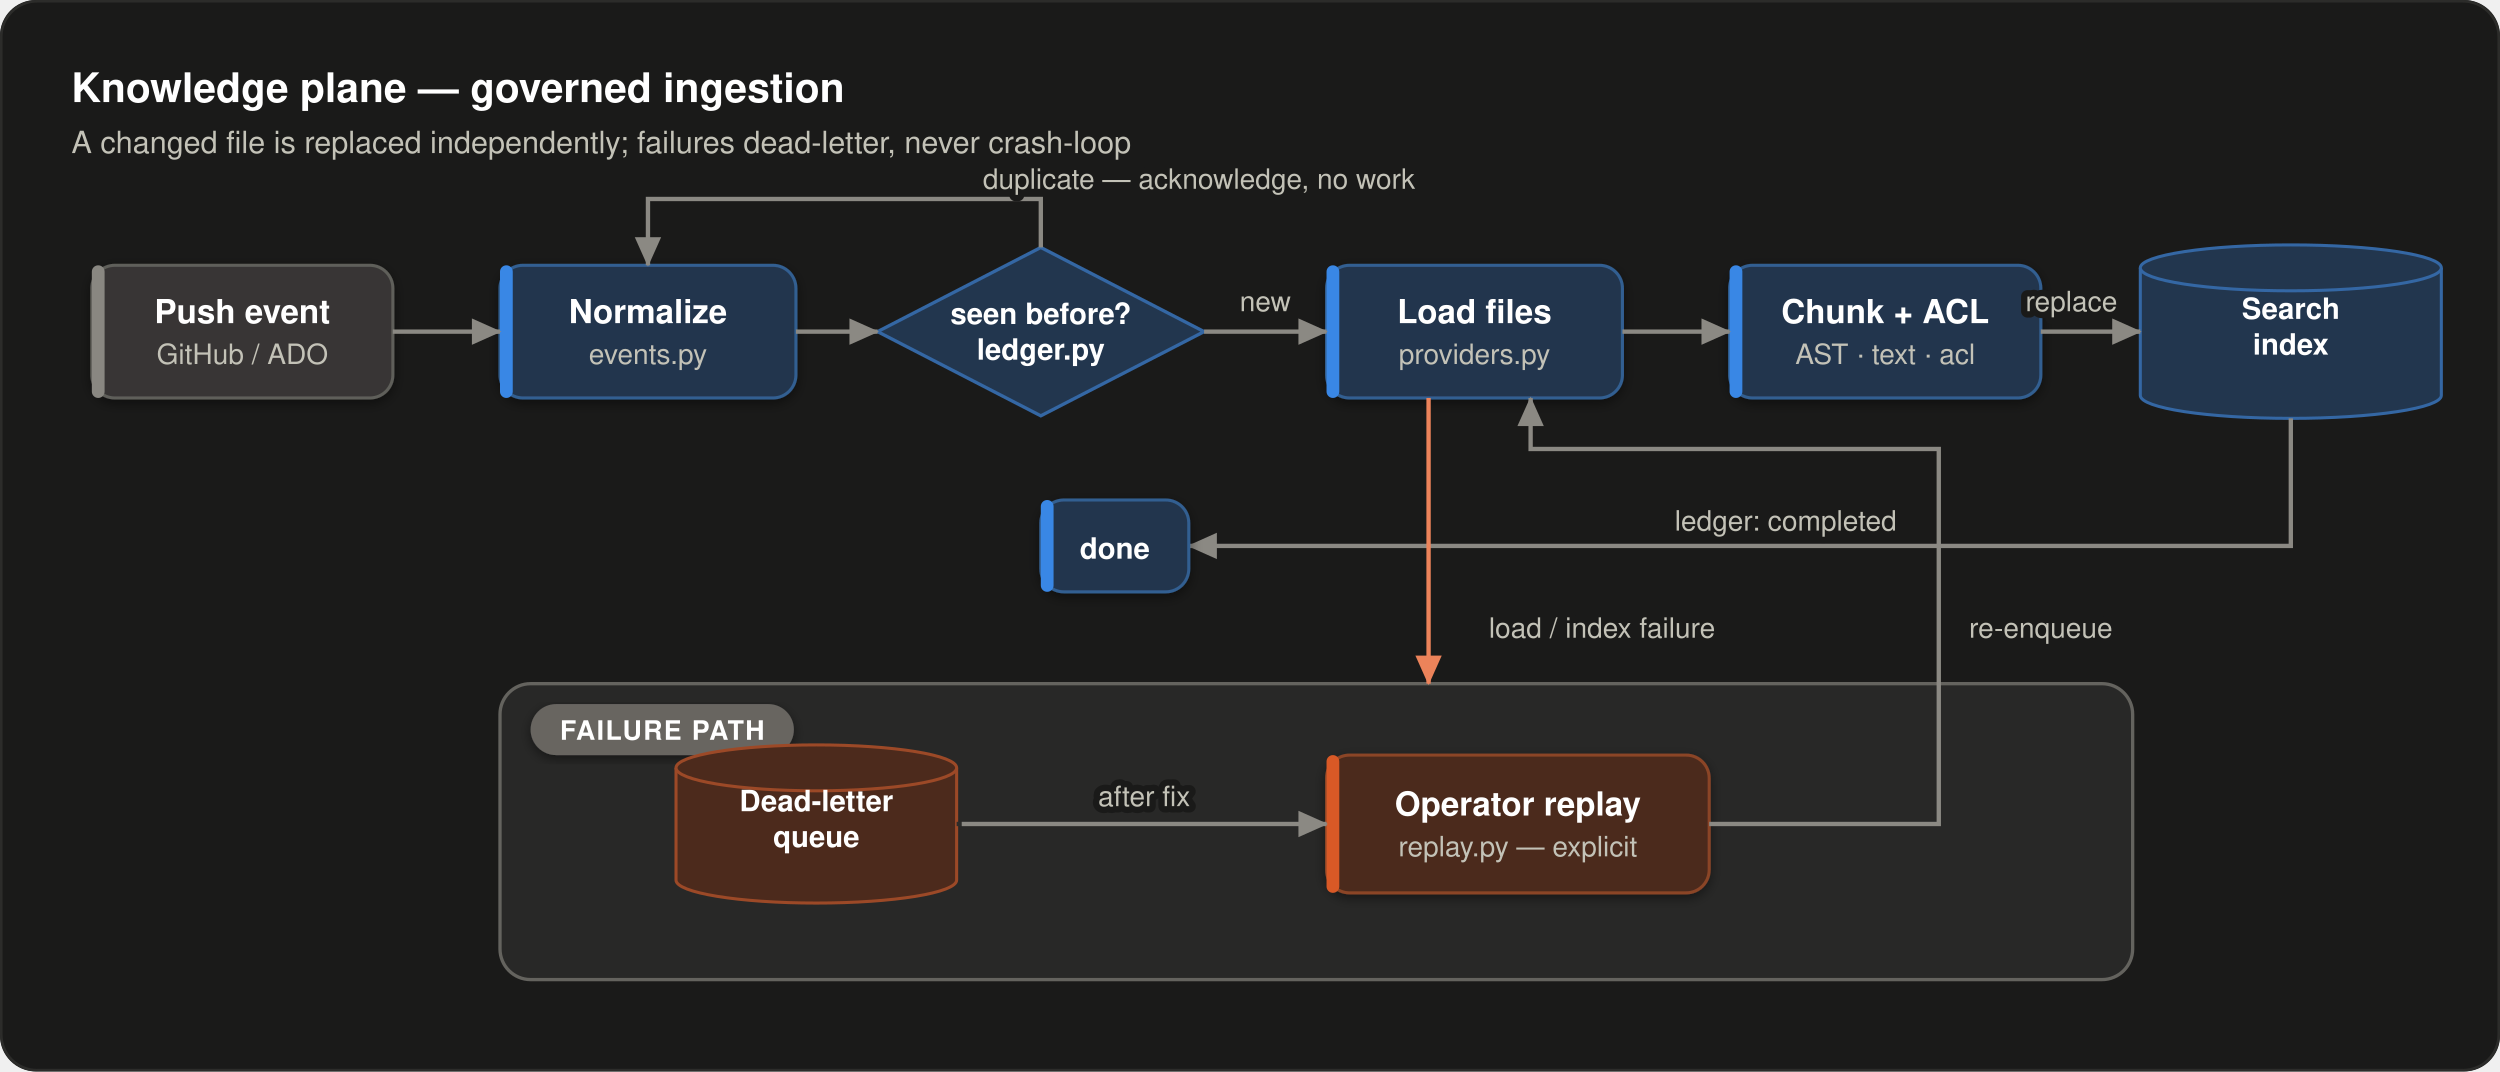
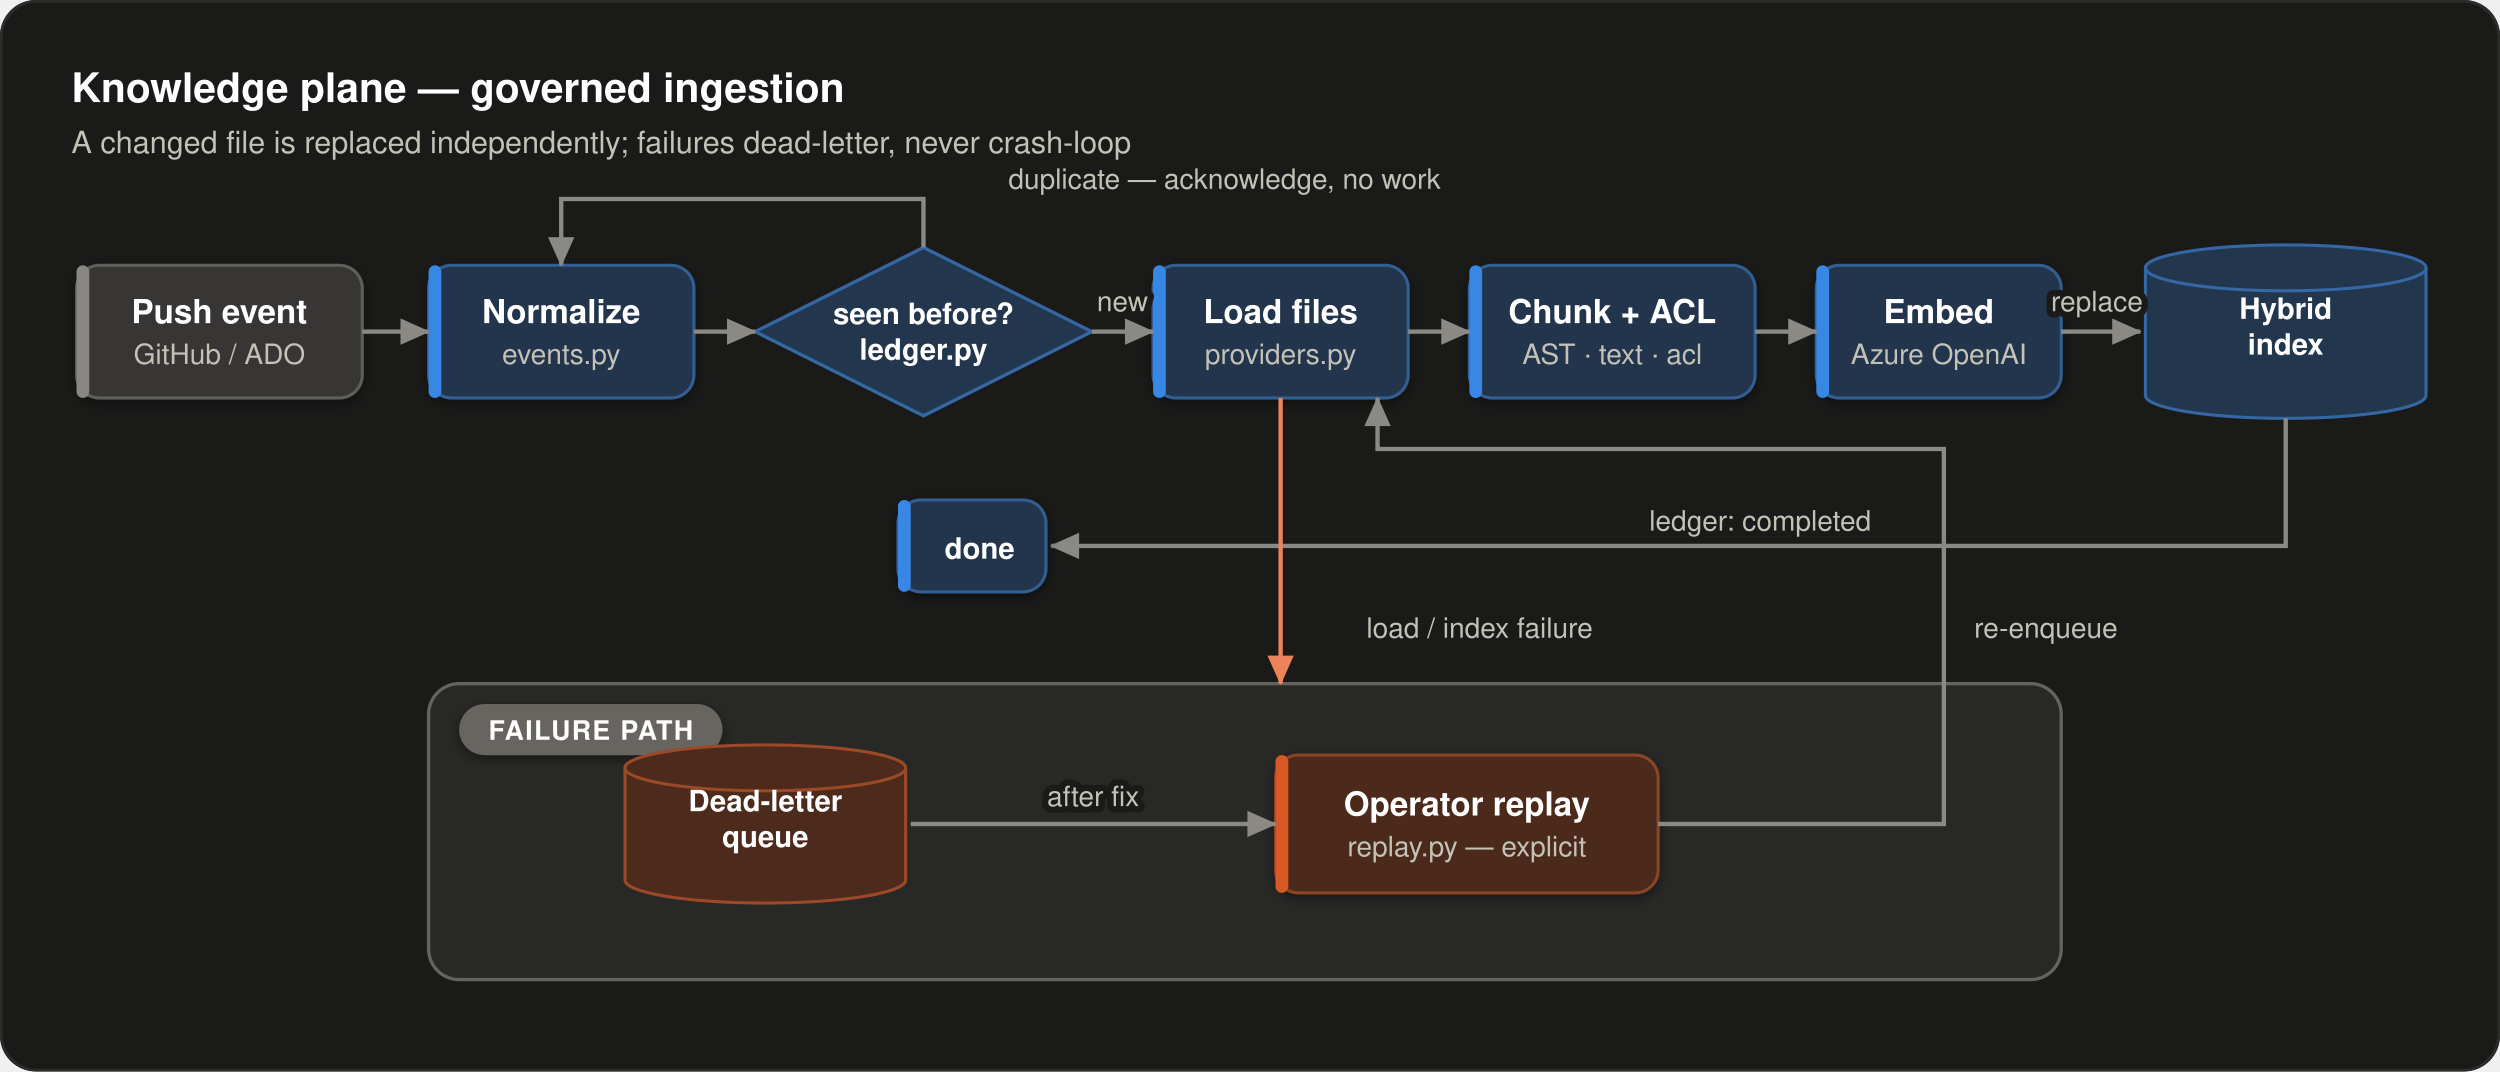
- <svg xmlns="http://www.w3.org/2000/svg" viewBox="0 0 980 420" font-family="system-ui, -apple-system, 'Segoe UI', Helvetica, Arial, sans-serif" role="img" aria-label="Ingestion pipeline: normalize, dedupe via ledger, chunk, attach ACLs, index; failures dead-letter and replay">
+ <svg xmlns="http://www.w3.org/2000/svg" viewBox="0 0 980 420" font-family="system-ui, -apple-system, 'Segoe UI', Helvetica, Arial, sans-serif" role="img" aria-label="Ingestion pipeline: normalize, dedupe via ledger, chunk, attach ACLs, embed, index; failures dead-letter and replay">
  <defs>
    <filter id="soft-dark" x="-12%" y="-12%" width="124%" height="130%">
      <feDropShadow dx="0" dy="1.5" stdDeviation="2.2" flood-color="#000000" flood-opacity="0.45" />
    </filter>
    <marker id="arrow-dark" viewBox="0 0 10 10" refX="8.6" refY="5" markerWidth="8" markerHeight="8" orient="auto-start-reverse">
      <path d="M 0.5 1.2 L 9 5 L 0.5 8.8 z" fill="#8b8983" />
    </marker>
    <marker id="arrow-good-dark" viewBox="0 0 10 10" refX="8.6" refY="5" markerWidth="8" markerHeight="8" orient="auto-start-reverse">
      <path d="M 0.5 1.2 L 9 5 L 0.5 8.8 z" fill="#0ca30c" />
    </marker>
    <marker id="arrow-bad-dark" viewBox="0 0 10 10" refX="8.6" refY="5" markerWidth="8" markerHeight="8" orient="auto-start-reverse">
      <path d="M 0.5 1.2 L 9 5 L 0.5 8.8 z" fill="#e66767" />
    </marker>
    <marker id="arrow-warn-dark" viewBox="0 0 10 10" refX="8.6" refY="5" markerWidth="8" markerHeight="8" orient="auto-start-reverse">
      <path d="M 0.5 1.2 L 9 5 L 0.5 8.8 z" fill="#ec835a" />
    </marker>
  </defs>
  <rect x="0" y="0" width="980" height="420" rx="14" fill="#1a1a19" />
  <rect x="0.5" y="0.5" width="979" height="419" rx="14" fill="none" stroke="#2c2c2a" stroke-width="1" />
  <text x="28" y="40" font-size="16" text-anchor="start" fill="#ffffff" font-weight="700">Knowledge plane — governed ingestion</text>
  <text x="28" y="60" font-size="12" text-anchor="start" fill="#c3c2b7" font-weight="normal">A changed file is replaced independently; failures dead-letter, never crash-loop</text>
-   <rect x="36" y="104" width="118" height="52" rx="9" fill="#373634" stroke="#5f5e5a" stroke-width="1.2" filter="url(#soft-dark)" />
-   <rect x="36" y="104" width="5" height="52" rx="2.5" fill="#898781" />
-   <text x="95.0" y="126.68" font-size="13" text-anchor="middle" fill="#ffffff" font-weight="600">Push event</text>
-   <text x="95.0" y="142.68" font-size="11" text-anchor="middle" fill="#c3c2b7" font-weight="normal">GitHub / ADO</text>
-   <rect x="196" y="104" width="116" height="52" rx="9" fill="#22364e" stroke="#335e91" stroke-width="1.2" filter="url(#soft-dark)" />
-   <rect x="196" y="104" width="5" height="52" rx="2.5" fill="#3987e5" />
-   <text x="254.0" y="126.68" font-size="13" text-anchor="middle" fill="#ffffff" font-weight="600">Normalize</text>
-   <text x="254.0" y="142.68" font-size="11" text-anchor="middle" fill="#c3c2b7" font-weight="normal">events.py</text>
-   <polygon points="408,97.0 472.0,130 408,163.0 344.0,130" fill="#22364e" stroke="#3467a4" stroke-width="1.3" />
-   <text x="408" y="127" font-size="11.5" text-anchor="middle" fill="#ffffff" font-weight="600">seen before?</text>
-   <text x="408" y="141" font-size="11.5" text-anchor="middle" fill="#ffffff" font-weight="600">ledger.py</text>
-   <rect x="520" y="104" width="116" height="52" rx="9" fill="#22364e" stroke="#335e91" stroke-width="1.2" filter="url(#soft-dark)" />
-   <rect x="520" y="104" width="5" height="52" rx="2.5" fill="#3987e5" />
-   <text x="578.0" y="126.68" font-size="13" text-anchor="middle" fill="#ffffff" font-weight="600">Load files</text>
-   <text x="578.0" y="142.68" font-size="11" text-anchor="middle" fill="#c3c2b7" font-weight="normal">providers.py</text>
-   <rect x="678" y="104" width="122" height="52" rx="9" fill="#22364e" stroke="#335e91" stroke-width="1.2" filter="url(#soft-dark)" />
-   <rect x="678" y="104" width="5" height="52" rx="2.5" fill="#3987e5" />
-   <text x="739.0" y="126.68" font-size="13" text-anchor="middle" fill="#ffffff" font-weight="600">Chunk + ACL</text>
-   <text x="739.0" y="142.68" font-size="11" text-anchor="middle" fill="#c3c2b7" font-weight="normal">AST · text · acl</text>
-   <path d="M 839.0 105 v 50 a 59.0 9 0 0 0 118 0 v -50" fill="#22364e" stroke="#3467a4" stroke-width="1.2" />
-   <ellipse cx="898" cy="105" rx="59.0" ry="9" fill="#22364e" stroke="#3467a4" stroke-width="1.2" />
-   <text x="898" y="125.0" font-size="11.5" text-anchor="middle" fill="#ffffff" font-weight="600">Search</text>
-   <text x="898" y="139.0" font-size="11.5" text-anchor="middle" fill="#ffffff" font-weight="600">index</text>
-   <path d="M 154 130 L 196 130" fill="none" stroke="#8b8983" stroke-width="1.7" marker-end="url(#arrow-dark)" />
-   <path d="M 312 130 L 344 130" fill="none" stroke="#8b8983" stroke-width="1.7" marker-end="url(#arrow-dark)" />
-   <path d="M 472 130 L 520 130" fill="none" stroke="#8b8983" stroke-width="1.7" marker-end="url(#arrow-dark)" />
-   <text x="496.0" y="122" font-size="11" text-anchor="middle" fill="#c3c2b7" font-weight="normal" paint-order="stroke" stroke="#1a1a19" stroke-width="5" stroke-linejoin="round">new</text>
-   <path d="M 636 130 L 678 130" fill="none" stroke="#8b8983" stroke-width="1.7" marker-end="url(#arrow-dark)" />
-   <path d="M 800 130 L 839 130" fill="none" stroke="#8b8983" stroke-width="1.7" marker-end="url(#arrow-dark)" />
-   <text x="812" y="122" font-size="11" text-anchor="middle" fill="#c3c2b7" font-weight="normal" paint-order="stroke" stroke="#1a1a19" stroke-width="5" stroke-linejoin="round">replace</text>
-   <path d="M 408 97 L 408 78 L 254 78 L 254 104" fill="none" stroke="#8b8983" stroke-width="1.7" marker-end="url(#arrow-dark)" />
-   <text x="470" y="74" font-size="11" text-anchor="middle" fill="#c3c2b7" font-weight="normal" paint-order="stroke" stroke="#1a1a19" stroke-width="5" stroke-linejoin="round">duplicate — acknowledge, no work</text>
-   <path d="M 898 164 L 898 214 L 466 214" fill="none" stroke="#8b8983" stroke-width="1.7" marker-end="url(#arrow-dark)" />
-   <text x="700" y="208" font-size="11" text-anchor="middle" fill="#c3c2b7" font-weight="normal" paint-order="stroke" stroke="#1a1a19" stroke-width="5" stroke-linejoin="round">ledger: completed</text>
-   <rect x="408" y="196" width="58" height="36" rx="9" fill="#22364e" stroke="#335e91" stroke-width="1.2" filter="url(#soft-dark)" />
-   <rect x="408" y="196" width="5" height="36" rx="2.5" fill="#3987e5" />
-   <text x="437" y="219" font-size="11.5" text-anchor="middle" fill="#ffffff" font-weight="600">done</text>
-   <rect x="196" y="268" width="640" height="116" rx="12" fill="#282827" stroke="#64635e" stroke-width="1.3" />
-   <rect x="208" y="276" width="103.2" height="20" rx="10" fill="#676561" filter="url(#soft-dark)" />
-   <text x="259.6" y="290" font-size="10.5" text-anchor="middle" fill="#ffffff" font-weight="700" letter-spacing="0.05em">FAILURE PATH</text>
-   <path d="M 265.0 301 v 44 a 55.0 9 0 0 0 110 0 v -44" fill="#4c2a1c" stroke="#9c4927" stroke-width="1.2" />
-   <ellipse cx="320" cy="301" rx="55.0" ry="9" fill="#4c2a1c" stroke="#9c4927" stroke-width="1.2" />
-   <text x="320" y="318.0" font-size="11.5" text-anchor="middle" fill="#ffffff" font-weight="600">Dead-letter</text>
-   <text x="320" y="332.0" font-size="11.5" text-anchor="middle" fill="#ffffff" font-weight="600">queue</text>
-   <rect x="520" y="296" width="150" height="54" rx="9" fill="#4c2a1c" stroke="#8b4528" stroke-width="1.2" filter="url(#soft-dark)" />
-   <rect x="520" y="296" width="5" height="54" rx="2.5" fill="#d95926" />
-   <text x="595.0" y="319.68" font-size="13" text-anchor="middle" fill="#ffffff" font-weight="600">Operator replay</text>
-   <text x="595.0" y="335.68" font-size="11" text-anchor="middle" fill="#c3c2b7" font-weight="normal">replay.py — explicit</text>
-   <path d="M 560 156 L 560 268" fill="none" stroke="#ec835a" stroke-width="1.7" marker-end="url(#arrow-warn-dark)" />
-   <text x="628" y="250" font-size="11" text-anchor="middle" fill="#c3c2b7" font-weight="normal" paint-order="stroke" stroke="#1a1a19" stroke-width="5" stroke-linejoin="round">load / index failure</text>
-   <path d="M 375 323 L 440 323" fill="none" stroke="#2c2c2a" stroke-width="1.7" />
-   <path d="M 377 323 L 520 323" fill="none" stroke="#8b8983" stroke-width="1.7" marker-end="url(#arrow-dark)" />
-   <text x="448.5" y="316" font-size="11" text-anchor="middle" fill="#c3c2b7" font-weight="normal" paint-order="stroke" stroke="#1a1a19" stroke-width="5" stroke-linejoin="round">after fix</text>
-   <path d="M 670 323 L 760 323 L 760 176 L 600 176 L 600 156" fill="none" stroke="#8b8983" stroke-width="1.7" marker-end="url(#arrow-dark)" />
-   <text x="800" y="250" font-size="11" text-anchor="middle" fill="#c3c2b7" font-weight="normal" paint-order="stroke" stroke="#1a1a19" stroke-width="5" stroke-linejoin="round">re-enqueue</text>
+   <rect x="30" y="104" width="112" height="52" rx="9" fill="#373634" stroke="#5f5e5a" stroke-width="1.2" filter="url(#soft-dark)" />
+   <rect x="30" y="104" width="5" height="52" rx="2.5" fill="#898781" />
+   <text x="86.0" y="126.68" font-size="13" text-anchor="middle" fill="#ffffff" font-weight="600">Push event</text>
+   <text x="86.0" y="142.68" font-size="11" text-anchor="middle" fill="#c3c2b7" font-weight="normal">GitHub / ADO</text>
+   <rect x="168" y="104" width="104" height="52" rx="9" fill="#22364e" stroke="#335e91" stroke-width="1.2" filter="url(#soft-dark)" />
+   <rect x="168" y="104" width="5" height="52" rx="2.5" fill="#3987e5" />
+   <text x="220.0" y="126.68" font-size="13" text-anchor="middle" fill="#ffffff" font-weight="600">Normalize</text>
+   <text x="220.0" y="142.68" font-size="11" text-anchor="middle" fill="#c3c2b7" font-weight="normal">events.py</text>
+   <polygon points="362,97.0 428.0,130 362,163.0 296.0,130" fill="#22364e" stroke="#3467a4" stroke-width="1.3" />
+   <text x="362" y="127" font-size="11.5" text-anchor="middle" fill="#ffffff" font-weight="600">seen before?</text>
+   <text x="362" y="141" font-size="11.5" text-anchor="middle" fill="#ffffff" font-weight="600">ledger.py</text>
+   <rect x="452" y="104" width="100" height="52" rx="9" fill="#22364e" stroke="#335e91" stroke-width="1.2" filter="url(#soft-dark)" />
+   <rect x="452" y="104" width="5" height="52" rx="2.5" fill="#3987e5" />
+   <text x="502.0" y="126.68" font-size="13" text-anchor="middle" fill="#ffffff" font-weight="600">Load files</text>
+   <text x="502.0" y="142.68" font-size="11" text-anchor="middle" fill="#c3c2b7" font-weight="normal">providers.py</text>
+   <rect x="576" y="104" width="112" height="52" rx="9" fill="#22364e" stroke="#335e91" stroke-width="1.2" filter="url(#soft-dark)" />
+   <rect x="576" y="104" width="5" height="52" rx="2.5" fill="#3987e5" />
+   <text x="632.0" y="126.68" font-size="13" text-anchor="middle" fill="#ffffff" font-weight="600">Chunk + ACL</text>
+   <text x="632.0" y="142.68" font-size="11" text-anchor="middle" fill="#c3c2b7" font-weight="normal">AST · text · acl</text>
+   <rect x="712" y="104" width="96" height="52" rx="9" fill="#22364e" stroke="#335e91" stroke-width="1.2" filter="url(#soft-dark)" />
+   <rect x="712" y="104" width="5" height="52" rx="2.5" fill="#3987e5" />
+   <text x="760.0" y="126.68" font-size="13" text-anchor="middle" fill="#ffffff" font-weight="600">Embed</text>
+   <text x="760.0" y="142.68" font-size="11" text-anchor="middle" fill="#c3c2b7" font-weight="normal">Azure OpenAI</text>
+   <path d="M 841.0 105 v 50 a 55.0 9 0 0 0 110 0 v -50" fill="#22364e" stroke="#3467a4" stroke-width="1.2" />
+   <ellipse cx="896" cy="105" rx="55.0" ry="9" fill="#22364e" stroke="#3467a4" stroke-width="1.2" />
+   <text x="896" y="125.0" font-size="11.5" text-anchor="middle" fill="#ffffff" font-weight="600">Hybrid</text>
+   <text x="896" y="139.0" font-size="11.5" text-anchor="middle" fill="#ffffff" font-weight="600">index</text>
+   <path d="M 142 130 L 168 130" fill="none" stroke="#8b8983" stroke-width="1.7" marker-end="url(#arrow-dark)" />
+   <path d="M 272 130 L 296 130" fill="none" stroke="#8b8983" stroke-width="1.7" marker-end="url(#arrow-dark)" />
+   <path d="M 428 130 L 452 130" fill="none" stroke="#8b8983" stroke-width="1.7" marker-end="url(#arrow-dark)" />
+   <text x="440.0" y="122" font-size="11" text-anchor="middle" fill="#c3c2b7" font-weight="normal" paint-order="stroke" stroke="#1a1a19" stroke-width="5" stroke-linejoin="round">new</text>
+   <path d="M 552 130 L 576 130" fill="none" stroke="#8b8983" stroke-width="1.7" marker-end="url(#arrow-dark)" />
+   <path d="M 688 130 L 712 130" fill="none" stroke="#8b8983" stroke-width="1.7" marker-end="url(#arrow-dark)" />
+   <path d="M 808 130 L 839 130" fill="none" stroke="#8b8983" stroke-width="1.7" marker-end="url(#arrow-dark)" />
+   <text x="822" y="122" font-size="11" text-anchor="middle" fill="#c3c2b7" font-weight="normal" paint-order="stroke" stroke="#1a1a19" stroke-width="5" stroke-linejoin="round">replace</text>
+   <path d="M 362 97 L 362 78 L 220 78 L 220 104" fill="none" stroke="#8b8983" stroke-width="1.7" marker-end="url(#arrow-dark)" />
+   <text x="480" y="74" font-size="11" text-anchor="middle" fill="#c3c2b7" font-weight="normal" paint-order="stroke" stroke="#1a1a19" stroke-width="5" stroke-linejoin="round">duplicate — acknowledge, no work</text>
+   <path d="M 896 164 L 896 214 L 412 214" fill="none" stroke="#8b8983" stroke-width="1.7" marker-end="url(#arrow-dark)" />
+   <text x="690" y="208" font-size="11" text-anchor="middle" fill="#c3c2b7" font-weight="normal" paint-order="stroke" stroke="#1a1a19" stroke-width="5" stroke-linejoin="round">ledger: completed</text>
+   <rect x="352" y="196" width="58" height="36" rx="9" fill="#22364e" stroke="#335e91" stroke-width="1.2" filter="url(#soft-dark)" />
+   <rect x="352" y="196" width="5" height="36" rx="2.5" fill="#3987e5" />
+   <text x="381.0" y="218.68" font-size="13" text-anchor="middle" fill="#ffffff" font-weight="600" />
+   <text x="384" y="219" font-size="11.5" text-anchor="middle" fill="#ffffff" font-weight="600">done</text>
+   <rect x="168" y="268" width="640" height="116" rx="12" fill="#282827" stroke="#64635e" stroke-width="1.3" />
+   <rect x="180" y="276" width="103.2" height="20" rx="10" fill="#676561" filter="url(#soft-dark)" />
+   <text x="231.6" y="290" font-size="10.5" text-anchor="middle" fill="#ffffff" font-weight="700" letter-spacing="0.05em">FAILURE PATH</text>
+   <path d="M 245.0 301 v 44 a 55.0 9 0 0 0 110 0 v -44" fill="#4c2a1c" stroke="#9c4927" stroke-width="1.2" />
+   <ellipse cx="300" cy="301" rx="55.0" ry="9" fill="#4c2a1c" stroke="#9c4927" stroke-width="1.2" />
+   <text x="300" y="318.0" font-size="11.5" text-anchor="middle" fill="#ffffff" font-weight="600">Dead-letter</text>
+   <text x="300" y="332.0" font-size="11.5" text-anchor="middle" fill="#ffffff" font-weight="600">queue</text>
+   <rect x="500" y="296" width="150" height="54" rx="9" fill="#4c2a1c" stroke="#8b4528" stroke-width="1.2" filter="url(#soft-dark)" />
+   <rect x="500" y="296" width="5" height="54" rx="2.5" fill="#d95926" />
+   <text x="575.0" y="319.68" font-size="13" text-anchor="middle" fill="#ffffff" font-weight="600">Operator replay</text>
+   <text x="575.0" y="335.68" font-size="11" text-anchor="middle" fill="#c3c2b7" font-weight="normal">replay.py — explicit</text>
+   <path d="M 502 156 L 502 268" fill="none" stroke="#ec835a" stroke-width="1.7" marker-end="url(#arrow-warn-dark)" />
+   <text x="580" y="250" font-size="11" text-anchor="middle" fill="#c3c2b7" font-weight="normal" paint-order="stroke" stroke="#1a1a19" stroke-width="5" stroke-linejoin="round">load / index failure</text>
+   <path d="M 357 323 L 500 323" fill="none" stroke="#8b8983" stroke-width="1.7" marker-end="url(#arrow-dark)" />
+   <text x="428.5" y="316" font-size="11" text-anchor="middle" fill="#c3c2b7" font-weight="normal" paint-order="stroke" stroke="#1a1a19" stroke-width="5" stroke-linejoin="round">after fix</text>
+   <path d="M 650 323 L 762 323 L 762 176 L 540 176 L 540 156" fill="none" stroke="#8b8983" stroke-width="1.7" marker-end="url(#arrow-dark)" />
+   <text x="802" y="250" font-size="11" text-anchor="middle" fill="#c3c2b7" font-weight="normal" paint-order="stroke" stroke="#1a1a19" stroke-width="5" stroke-linejoin="round">re-enqueue</text>
</svg>
